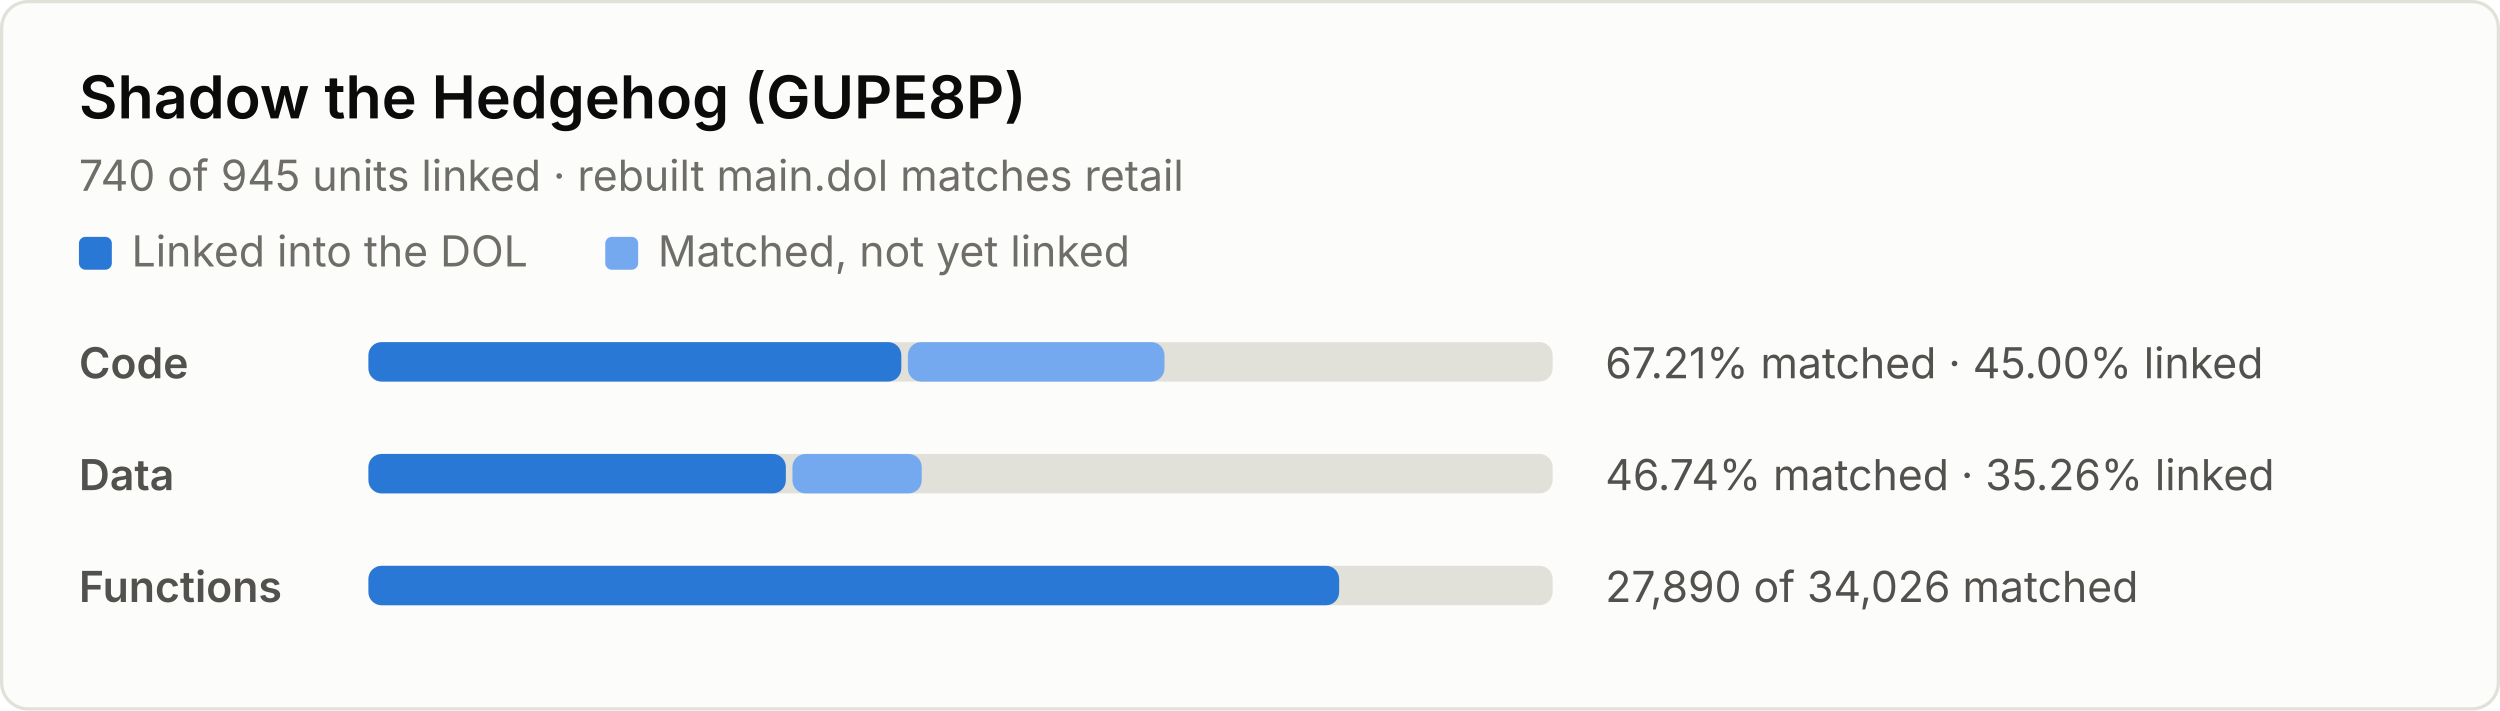
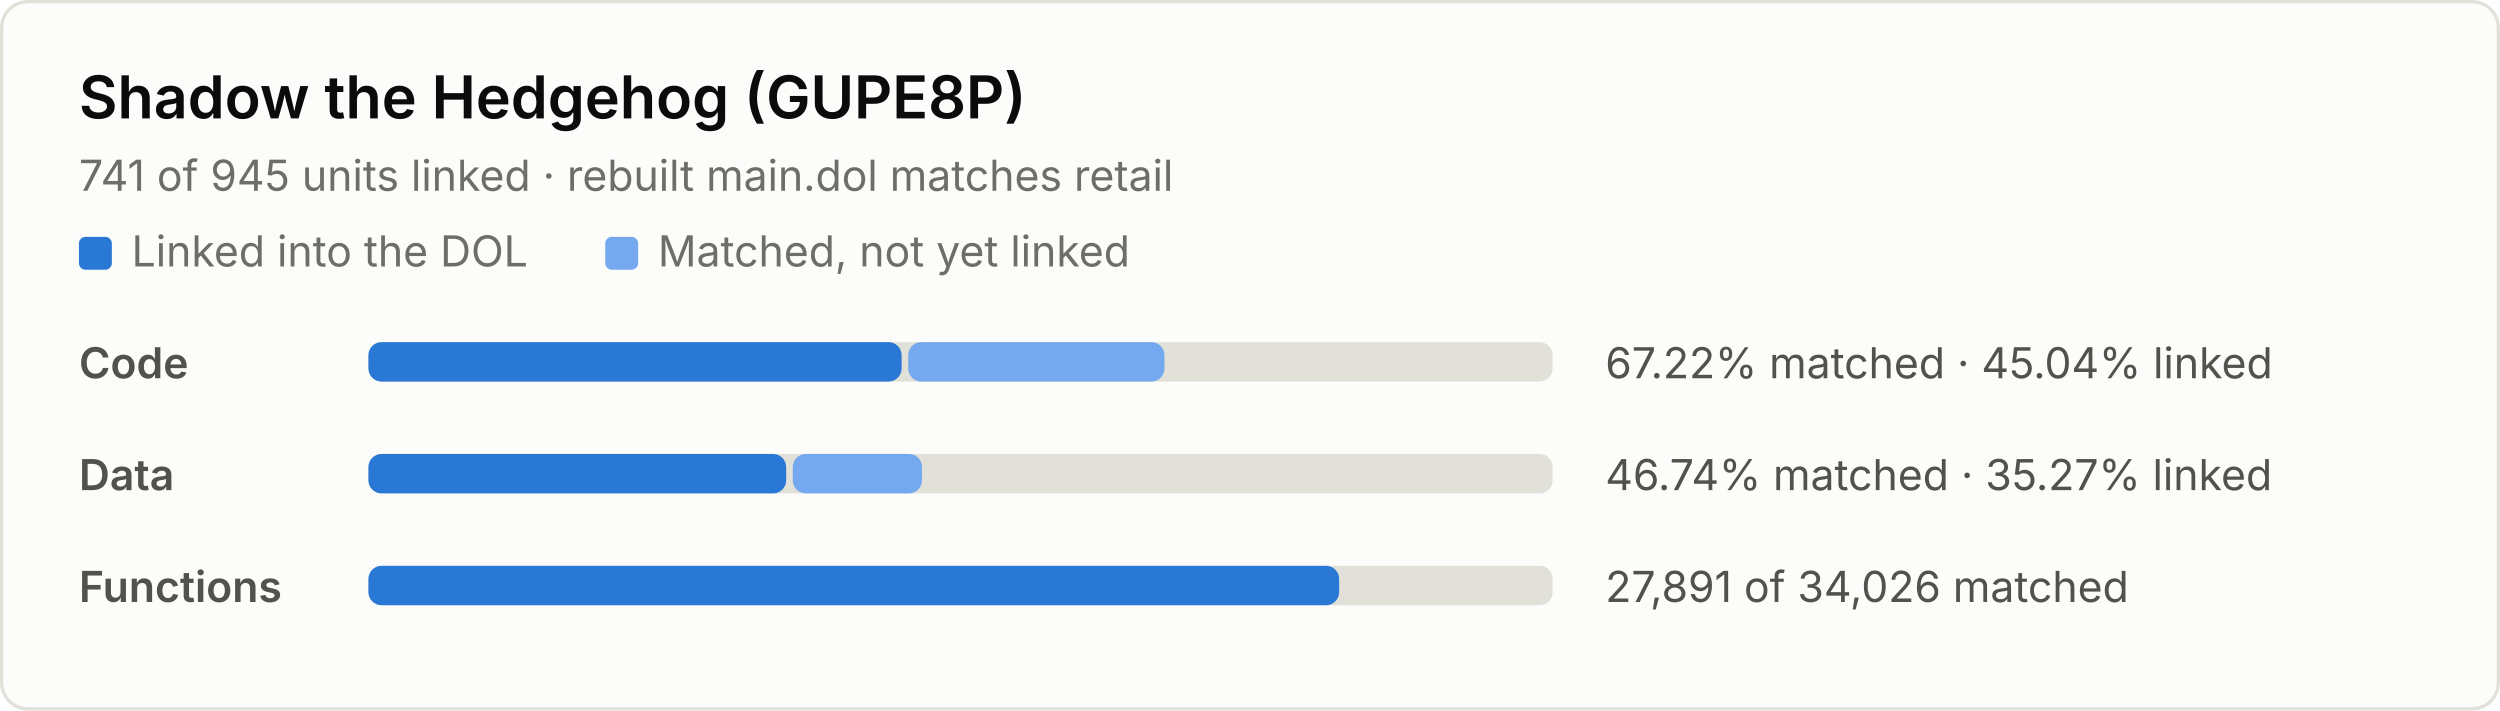
- <svg xmlns="http://www.w3.org/2000/svg" width="760" height="216" viewBox="0 0 760 216" role="img" aria-label="Decompilation progress: 67.21% of code matched, 45.00% linked">
+ <svg xmlns="http://www.w3.org/2000/svg" width="760" height="216" viewBox="0 0 760 216" role="img" aria-label="Decompilation progress: 67.22% of code matched, 45.04% linked">
  <style>
.bg { fill: #fcfcfb; stroke: #e1e0d9; }
.title { fill: #0b0b0b; font: 600 18px system-ui, -apple-system, "Segoe UI", sans-serif; }
.sub, .label, .nums, .key { font: 13px system-ui, -apple-system, "Segoe UI", sans-serif; }
.sub, .key { fill: #6f6d68; }
.label { fill: #52514e; font-weight: 600; }
.nums { fill: #52514e; font-variant-numeric: tabular-nums; }
.track { fill: #e1e0d9; }
.linked { fill: #2a78d6; }
.matched { fill: #74a9f0; }
@media (prefers-color-scheme: dark) {
  .bg { fill: #1a1a19; stroke: #2c2c2a; }
  .title { fill: #f0efec; }
  .sub, .key { fill: #9a988f; }
  .label, .nums { fill: #c3c2b7; }
  .track { fill: #2c2c2a; }
  .linked { fill: #4a94ec; }
  .matched { fill: #2260b0; }
}
</style>
  <rect class="bg" x="0.5" y="0.5" width="759" height="215" rx="8" />
  <text class="title" x="24" y="36">Shadow the Hedgehog (GUPE8P)</text>
-   <text class="sub" x="24" y="58">740 of 945 units linked · rebuilt main.dol matches retail</text>
+   <text class="sub" x="24" y="58">741 of 945 units linked · rebuilt main.dol matches retail</text>
  <rect class="linked" x="24" y="72" width="10" height="10" rx="2" />
  <text class="key" x="40" y="81">Linked into the DOL</text>
  <rect class="matched" x="184" y="72" width="10" height="10" rx="2" />
  <text class="key" x="200" y="81">Matched, not yet linked</text>
  <text class="label" x="24" y="115">Code</text>
  <rect class="track" x="112" y="104" width="360" height="12" rx="4" />
-   <rect class="linked" x="112" y="104" width="162.0" height="12" rx="4" />
-   <rect class="matched" x="276.0" y="104" width="78.0" height="12" rx="4" />
-   <text class="nums" x="488" y="115">67.21% matched · 45.00% linked</text>
+   <rect class="linked" x="112" y="104" width="162.1" height="12" rx="4" />
+   <rect class="matched" x="276.1" y="104" width="77.9" height="12" rx="4" />
+   <text class="nums" x="488" y="115">67.22% matched · 45.04% linked</text>
  <text class="label" x="24" y="149">Data</text>
  <rect class="track" x="112" y="138" width="360" height="12" rx="4" />
-   <rect class="linked" x="112" y="138" width="126.9" height="12" rx="4" />
-   <rect class="matched" x="240.9" y="138" width="39.3" height="12" rx="4" />
-   <text class="nums" x="488" y="149">46.74% matched · 35.26% linked</text>
+   <rect class="linked" x="112" y="138" width="127.0" height="12" rx="4" />
+   <rect class="matched" x="241.0" y="138" width="39.3" height="12" rx="4" />
+   <text class="nums" x="488" y="149">46.74% matched · 35.27% linked</text>
  <text class="label" x="24" y="183">Functions</text>
  <rect class="track" x="112" y="172" width="360" height="12" rx="4" />
  <rect class="linked" x="112" y="172" width="295.1" height="12" rx="4" />
-   <text class="nums" x="488" y="183">27,890 of 34,026 matched</text>
+   <text class="nums" x="488" y="183">27,891 of 34,026 matched</text>
</svg>
